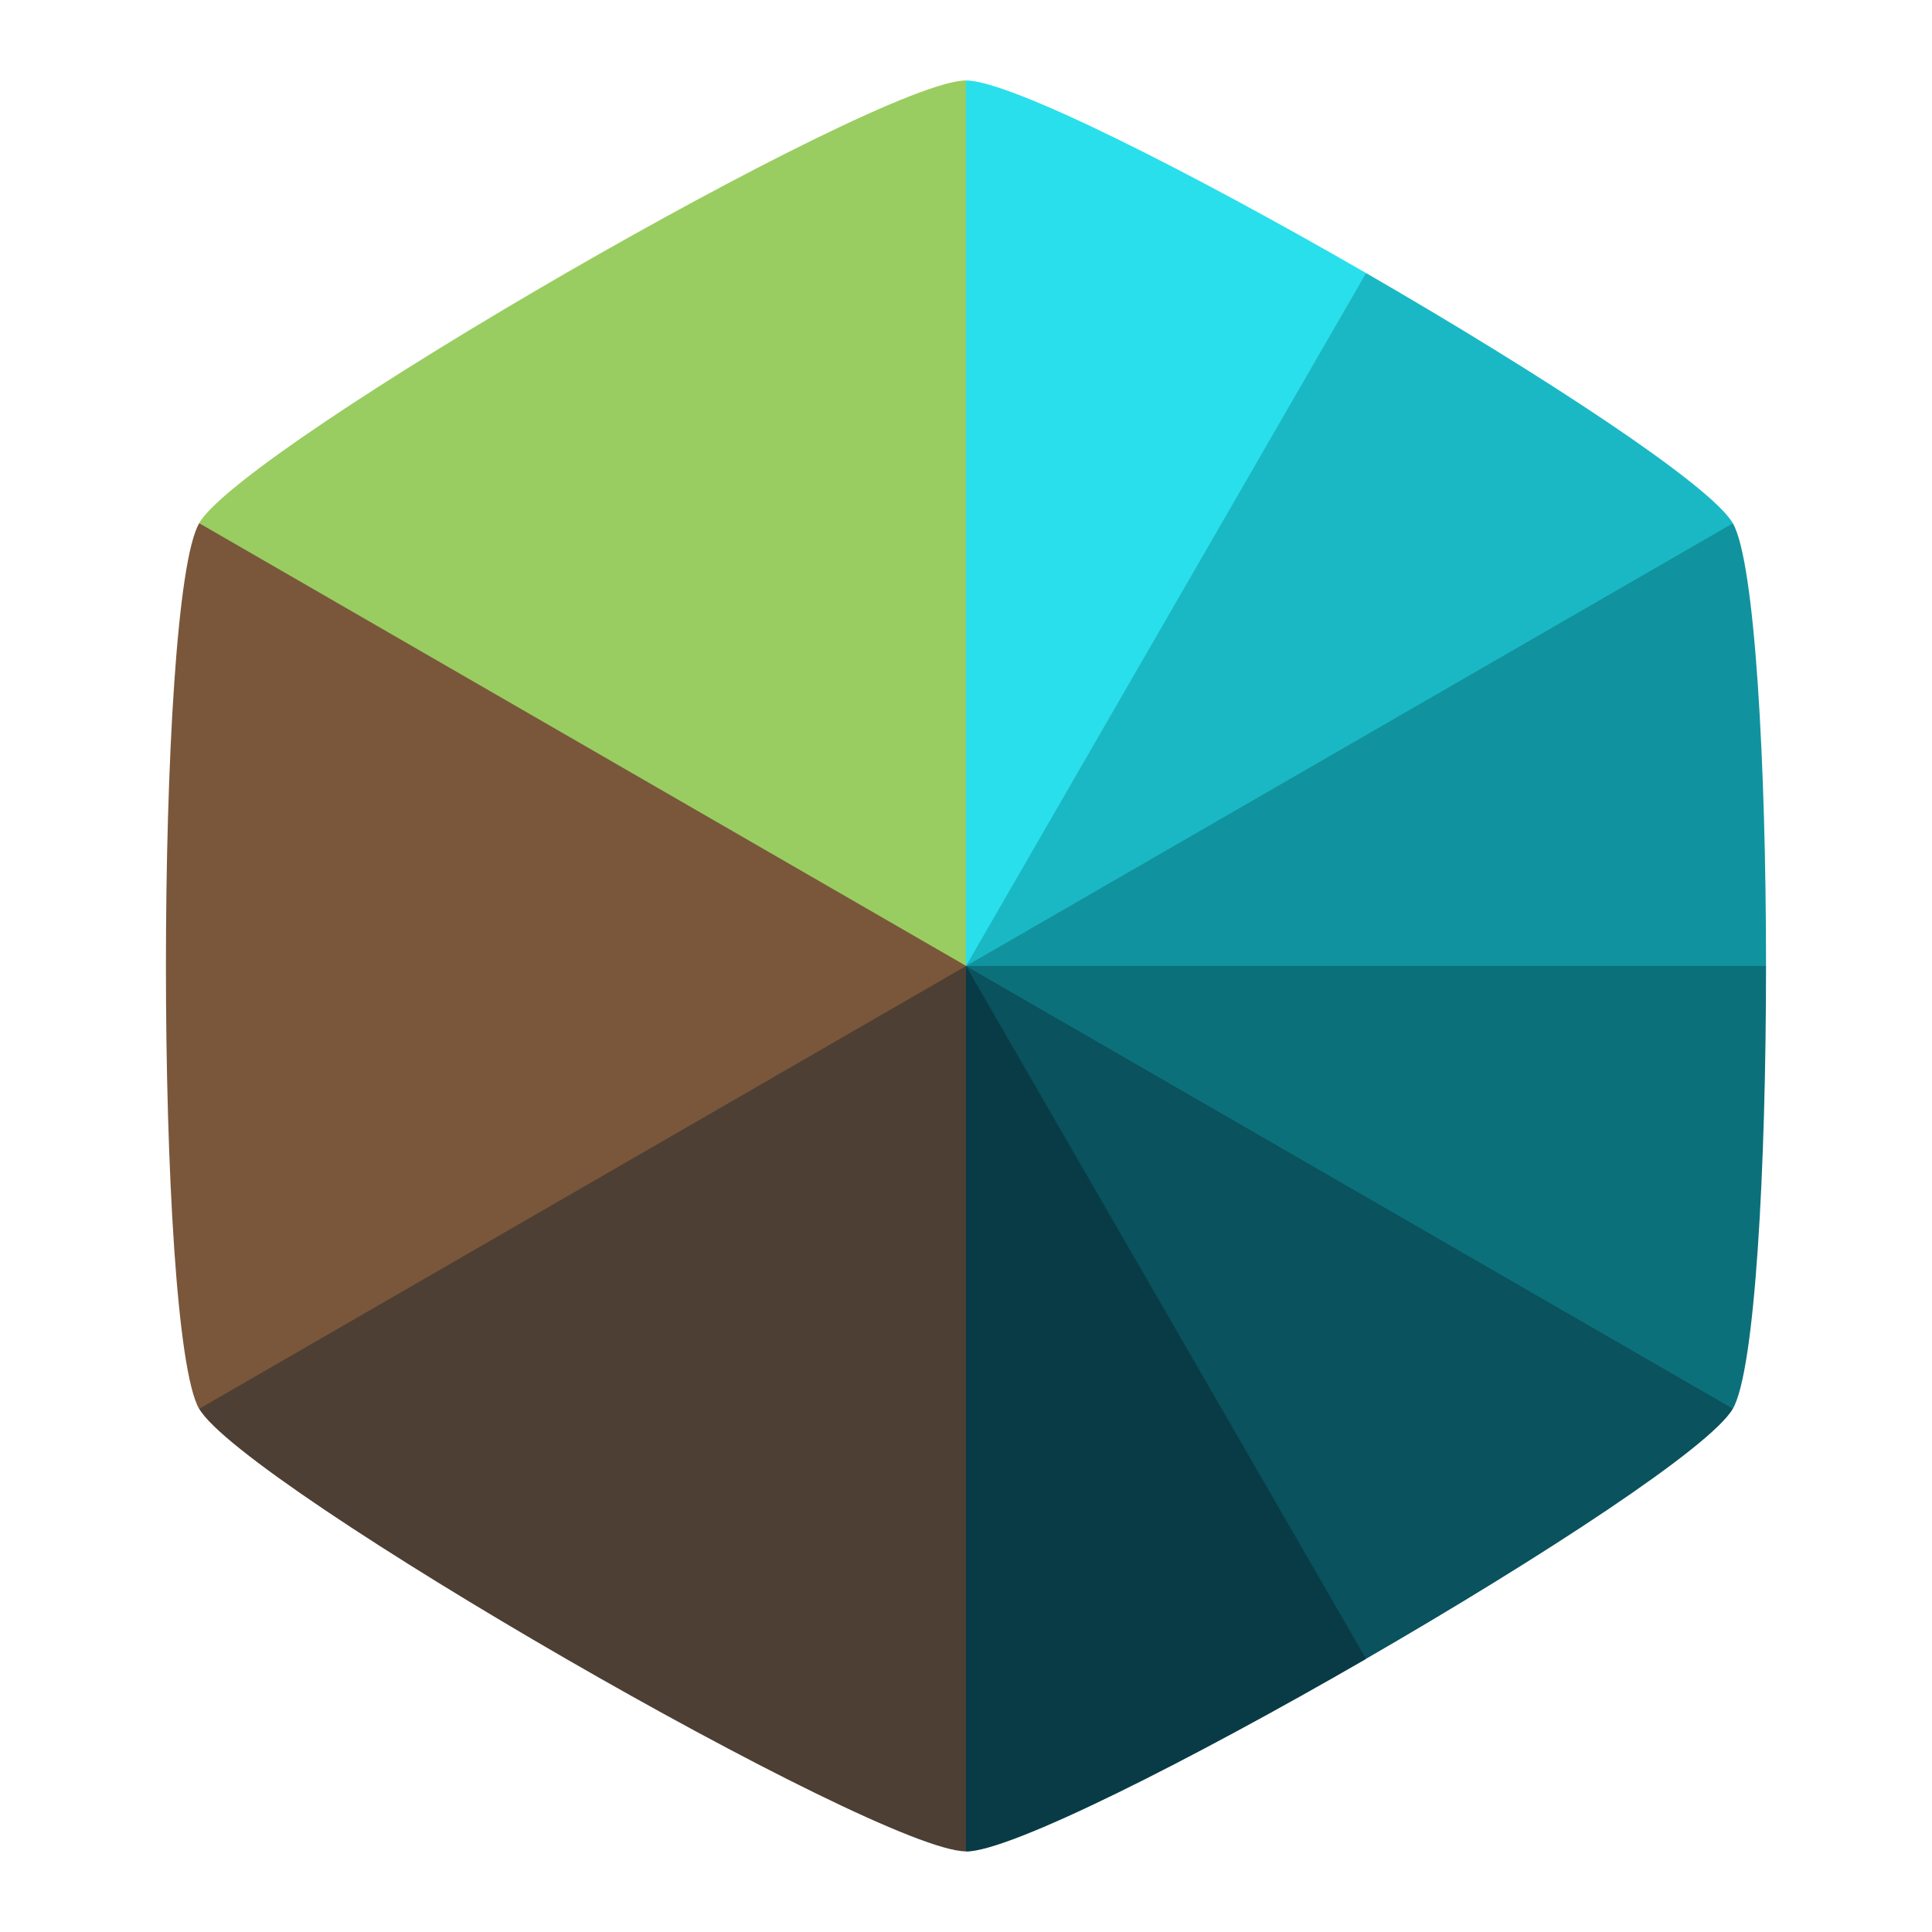
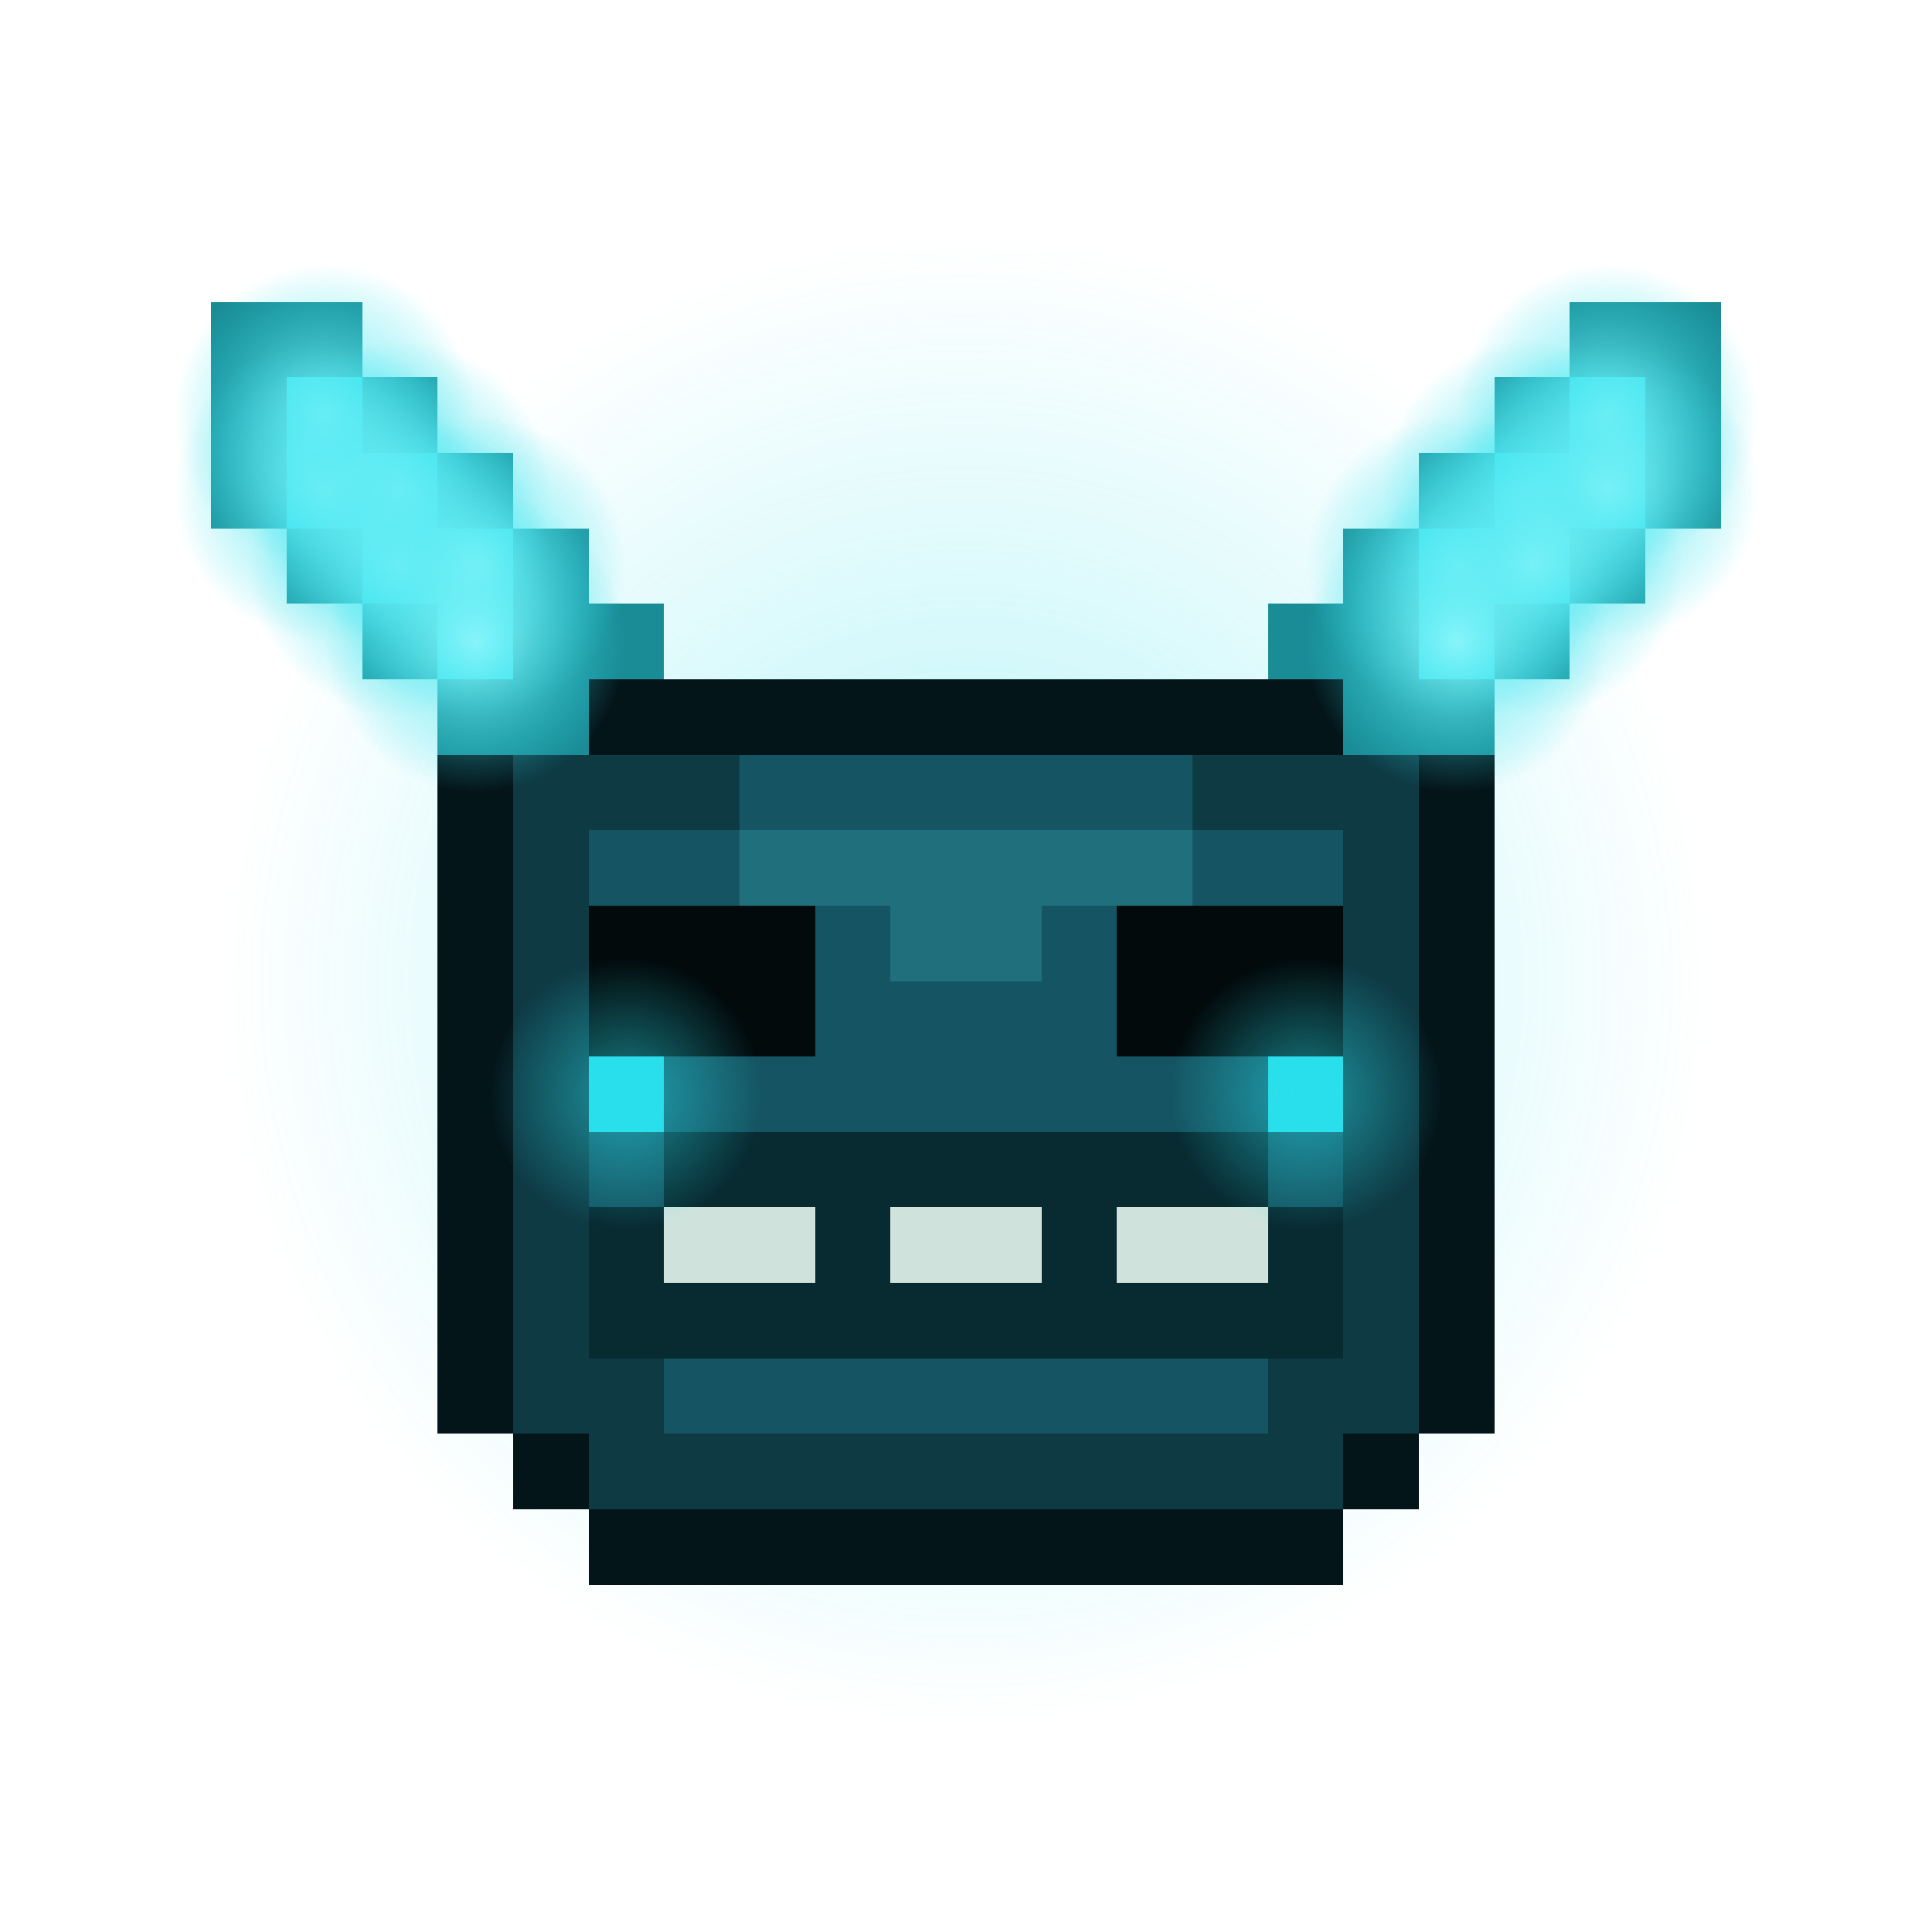
- <svg xmlns="http://www.w3.org/2000/svg" width="48" height="48" version="1.1" viewBox="0 0 12.7 12.7" id="svg_rainbow">
-   <g stroke-width="0.265">
-     <path d="M 6.35,0.529 3.829,4.895 6.35,6.35 8.87,4.895 8.98,1.795 C 7.829,1.131 6.641,0.529 6.35,0.529 Z" fill="#29dfeb" id="path6" />
-     <path d="M 8.98,1.795 6.35,6.35 8.87,7.805 11.391,3.44 C 11.246,3.188 10.131,2.46 8.98,1.795 Z" fill="#1ab8c4" id="path8" />
-     <path d="M 11.391,3.44 6.35,6.35 8.87,7.805 11.609,6.35 c 0,-1.329 -0.073,-2.658 -0.218,-2.91 z" fill="#10939e" id="path10" />
-     <path d="m 6.35,6.35 v 2.91 h 5.041 C 11.537,9.008 11.609,7.679 11.609,6.35 Z" fill="#0c707b" id="path12" />
-     <path d="m 6.35,6.35 v 2.91 l 2.63,1.644 c 1.151,-0.665 2.266,-1.392 2.411,-1.644 z" fill="#0a525d" id="path14" />
-     <path d="M 6.35,6.35 3.829,7.805 6.35,12.171 c 0.291,0 1.479,-0.601 2.63,-1.266 z" fill="#083b45" id="path16" />
-     <path d="M 3.829,4.895 1.309,9.26 c 0.291,0.504 4.459,2.91 5.041,2.91 V 6.35 Z" fill="#4d3f33" id="path18" />
-     <path d="m 1.309,3.44 c -0.291,0.504 -0.291,5.317 0,5.821 L 6.35,6.35 V 3.44 Z" fill="#7a573b" id="path20" />
-     <path d="m 6.35,0.529 c -0.582,-2e-8 -4.75,2.406 -5.041,2.91 l 5.041,2.91 z" fill="#99cd61" id="path22" />
+ <svg xmlns="http://www.w3.org/2000/svg" width="256" height="256" version="1.1" viewBox="0 0 256 256">
+   <defs>
+     <linearGradient id="bg" x1="0" y1="0" x2="0" y2="1">
+       <stop offset="0" stop-color="#123842" />
+       <stop offset="1" stop-color="#050f12" />
+     </linearGradient>
+     <radialGradient id="halo" cx="0.5" cy="0.5" r="0.5">
+       <stop offset="0" stop-color="#29dfeb" stop-opacity="0.35" />
+       <stop offset="1" stop-color="#29dfeb" stop-opacity="0" />
+     </radialGradient>
+     <radialGradient id="earGlow" cx="0.5" cy="0.5" r="0.5">
+       <stop offset="0" stop-color="#8ff6fb" stop-opacity="0.9" />
+       <stop offset="1" stop-color="#29dfeb" stop-opacity="0" />
+     </radialGradient>
+     <radialGradient id="soulGlow" cx="0.5" cy="0.5" r="0.5">
+       <stop offset="0" stop-color="#29dfeb" stop-opacity="0.55" />
+       <stop offset="1" stop-color="#29dfeb" stop-opacity="0" />
+     </radialGradient>
+   </defs>
+   <g shape-rendering="crispEdges">
+     <circle cx="128" cy="130" r="100" fill="url(#halo)" />
+     <rect x="28" y="40" width="20" height="10" fill="#1a8c96" />
+     <rect x="208" y="40" width="20" height="10" fill="#1a8c96" />
+     <rect x="28" y="50" width="10" height="10" fill="#1a8c96" />
+     <rect x="38" y="50" width="10" height="10" fill="#29dfeb" />
+     <rect x="48" y="50" width="10" height="10" fill="#1a8c96" />
+     <rect x="198" y="50" width="10" height="10" fill="#1a8c96" />
+     <rect x="208" y="50" width="10" height="10" fill="#29dfeb" />
+     <rect x="218" y="50" width="10" height="10" fill="#1a8c96" />
+     <rect x="28" y="60" width="10" height="10" fill="#1a8c96" />
+     <rect x="38" y="60" width="20" height="10" fill="#29dfeb" />
+     <rect x="58" y="60" width="10" height="10" fill="#1a8c96" />
+     <rect x="188" y="60" width="10" height="10" fill="#1a8c96" />
+     <rect x="198" y="60" width="20" height="10" fill="#29dfeb" />
+     <rect x="218" y="60" width="10" height="10" fill="#1a8c96" />
+     <rect x="38" y="70" width="10" height="10" fill="#1a8c96" />
+     <rect x="48" y="70" width="20" height="10" fill="#29dfeb" />
+     <rect x="68" y="70" width="10" height="10" fill="#1a8c96" />
+     <rect x="178" y="70" width="10" height="10" fill="#1a8c96" />
+     <rect x="188" y="70" width="20" height="10" fill="#29dfeb" />
+     <rect x="208" y="70" width="10" height="10" fill="#1a8c96" />
+     <rect x="48" y="80" width="10" height="10" fill="#1a8c96" />
+     <rect x="58" y="80" width="10" height="10" fill="#29dfeb" />
+     <rect x="68" y="80" width="20" height="10" fill="#1a8c96" />
+     <rect x="168" y="80" width="20" height="10" fill="#1a8c96" />
+     <rect x="188" y="80" width="10" height="10" fill="#29dfeb" />
+     <rect x="198" y="80" width="10" height="10" fill="#1a8c96" />
+     <rect x="58" y="90" width="20" height="10" fill="#1a8c96" />
+     <rect x="78" y="90" width="100" height="10" fill="#04151a" />
+     <rect x="178" y="90" width="20" height="10" fill="#1a8c96" />
+     <rect x="58" y="100" width="10" height="10" fill="#04151a" />
+     <rect x="68" y="100" width="30" height="10" fill="#0e3a44" />
+     <rect x="98" y="100" width="60" height="10" fill="#155462" />
+     <rect x="158" y="100" width="30" height="10" fill="#0e3a44" />
+     <rect x="188" y="100" width="10" height="10" fill="#04151a" />
+     <rect x="58" y="110" width="10" height="10" fill="#04151a" />
+     <rect x="68" y="110" width="10" height="10" fill="#0e3a44" />
+     <rect x="78" y="110" width="20" height="10" fill="#155462" />
+     <rect x="98" y="110" width="60" height="10" fill="#1f6f7c" />
+     <rect x="158" y="110" width="20" height="10" fill="#155462" />
+     <rect x="178" y="110" width="10" height="10" fill="#0e3a44" />
+     <rect x="188" y="110" width="10" height="10" fill="#04151a" />
+     <rect x="58" y="120" width="10" height="10" fill="#04151a" />
+     <rect x="68" y="120" width="10" height="10" fill="#0e3a44" />
+     <rect x="78" y="120" width="30" height="10" fill="#020a0c" />
+     <rect x="108" y="120" width="10" height="10" fill="#155462" />
+     <rect x="118" y="120" width="20" height="10" fill="#1f6f7c" />
+     <rect x="138" y="120" width="10" height="10" fill="#155462" />
+     <rect x="148" y="120" width="30" height="10" fill="#020a0c" />
+     <rect x="178" y="120" width="10" height="10" fill="#0e3a44" />
+     <rect x="188" y="120" width="10" height="10" fill="#04151a" />
+     <rect x="58" y="130" width="10" height="10" fill="#04151a" />
+     <rect x="68" y="130" width="10" height="10" fill="#0e3a44" />
+     <rect x="78" y="130" width="30" height="10" fill="#020a0c" />
+     <rect x="108" y="130" width="40" height="10" fill="#155462" />
+     <rect x="148" y="130" width="30" height="10" fill="#020a0c" />
+     <rect x="178" y="130" width="10" height="10" fill="#0e3a44" />
+     <rect x="188" y="130" width="10" height="10" fill="#04151a" />
+     <rect x="58" y="140" width="10" height="10" fill="#04151a" />
+     <rect x="68" y="140" width="10" height="10" fill="#0e3a44" />
+     <rect x="78" y="140" width="10" height="10" fill="#29dfeb" />
+     <rect x="88" y="140" width="80" height="10" fill="#155462" />
+     <rect x="168" y="140" width="10" height="10" fill="#29dfeb" />
+     <rect x="178" y="140" width="10" height="10" fill="#0e3a44" />
+     <rect x="188" y="140" width="10" height="10" fill="#04151a" />
+     <rect x="58" y="150" width="10" height="10" fill="#04151a" />
+     <rect x="68" y="150" width="10" height="10" fill="#0e3a44" />
+     <rect x="78" y="150" width="10" height="10" fill="#155462" />
+     <rect x="88" y="150" width="80" height="10" fill="#082a31" />
+     <rect x="168" y="150" width="10" height="10" fill="#155462" />
+     <rect x="178" y="150" width="10" height="10" fill="#0e3a44" />
+     <rect x="188" y="150" width="10" height="10" fill="#04151a" />
+     <rect x="58" y="160" width="10" height="10" fill="#04151a" />
+     <rect x="68" y="160" width="10" height="10" fill="#0e3a44" />
+     <rect x="78" y="160" width="10" height="10" fill="#082a31" />
+     <rect x="88" y="160" width="20" height="10" fill="#cfe3dc" />
+     <rect x="108" y="160" width="10" height="10" fill="#082a31" />
+     <rect x="118" y="160" width="20" height="10" fill="#cfe3dc" />
+     <rect x="138" y="160" width="10" height="10" fill="#082a31" />
+     <rect x="148" y="160" width="20" height="10" fill="#cfe3dc" />
+     <rect x="168" y="160" width="10" height="10" fill="#082a31" />
+     <rect x="178" y="160" width="10" height="10" fill="#0e3a44" />
+     <rect x="188" y="160" width="10" height="10" fill="#04151a" />
+     <rect x="58" y="170" width="10" height="10" fill="#04151a" />
+     <rect x="68" y="170" width="10" height="10" fill="#0e3a44" />
+     <rect x="78" y="170" width="100" height="10" fill="#082a31" />
+     <rect x="178" y="170" width="10" height="10" fill="#0e3a44" />
+     <rect x="188" y="170" width="10" height="10" fill="#04151a" />
+     <rect x="58" y="180" width="10" height="10" fill="#04151a" />
+     <rect x="68" y="180" width="20" height="10" fill="#0e3a44" />
+     <rect x="88" y="180" width="80" height="10" fill="#155462" />
+     <rect x="168" y="180" width="20" height="10" fill="#0e3a44" />
+     <rect x="188" y="180" width="10" height="10" fill="#04151a" />
+     <rect x="68" y="190" width="10" height="10" fill="#04151a" />
+     <rect x="78" y="190" width="100" height="10" fill="#0e3a44" />
+     <rect x="178" y="190" width="10" height="10" fill="#04151a" />
+     <rect x="78" y="200" width="100" height="10" fill="#04151a" />
+     <circle cx="43" cy="55" r="20" fill="url(#earGlow)" />
+     <circle cx="213" cy="55" r="20" fill="url(#earGlow)" />
+     <circle cx="43" cy="65" r="20" fill="url(#earGlow)" />
+     <circle cx="53" cy="65" r="20" fill="url(#earGlow)" />
+     <circle cx="203" cy="65" r="20" fill="url(#earGlow)" />
+     <circle cx="213" cy="65" r="20" fill="url(#earGlow)" />
+     <circle cx="53" cy="75" r="20" fill="url(#earGlow)" />
+     <circle cx="63" cy="75" r="20" fill="url(#earGlow)" />
+     <circle cx="193" cy="75" r="20" fill="url(#earGlow)" />
+     <circle cx="203" cy="75" r="20" fill="url(#earGlow)" />
+     <circle cx="63" cy="85" r="20" fill="url(#earGlow)" />
+     <circle cx="193" cy="85" r="20" fill="url(#earGlow)" />
+     <circle cx="83" cy="145" r="18" fill="url(#soulGlow)" />
+     <circle cx="173" cy="145" r="18" fill="url(#soulGlow)" />
  </g>
</svg>
